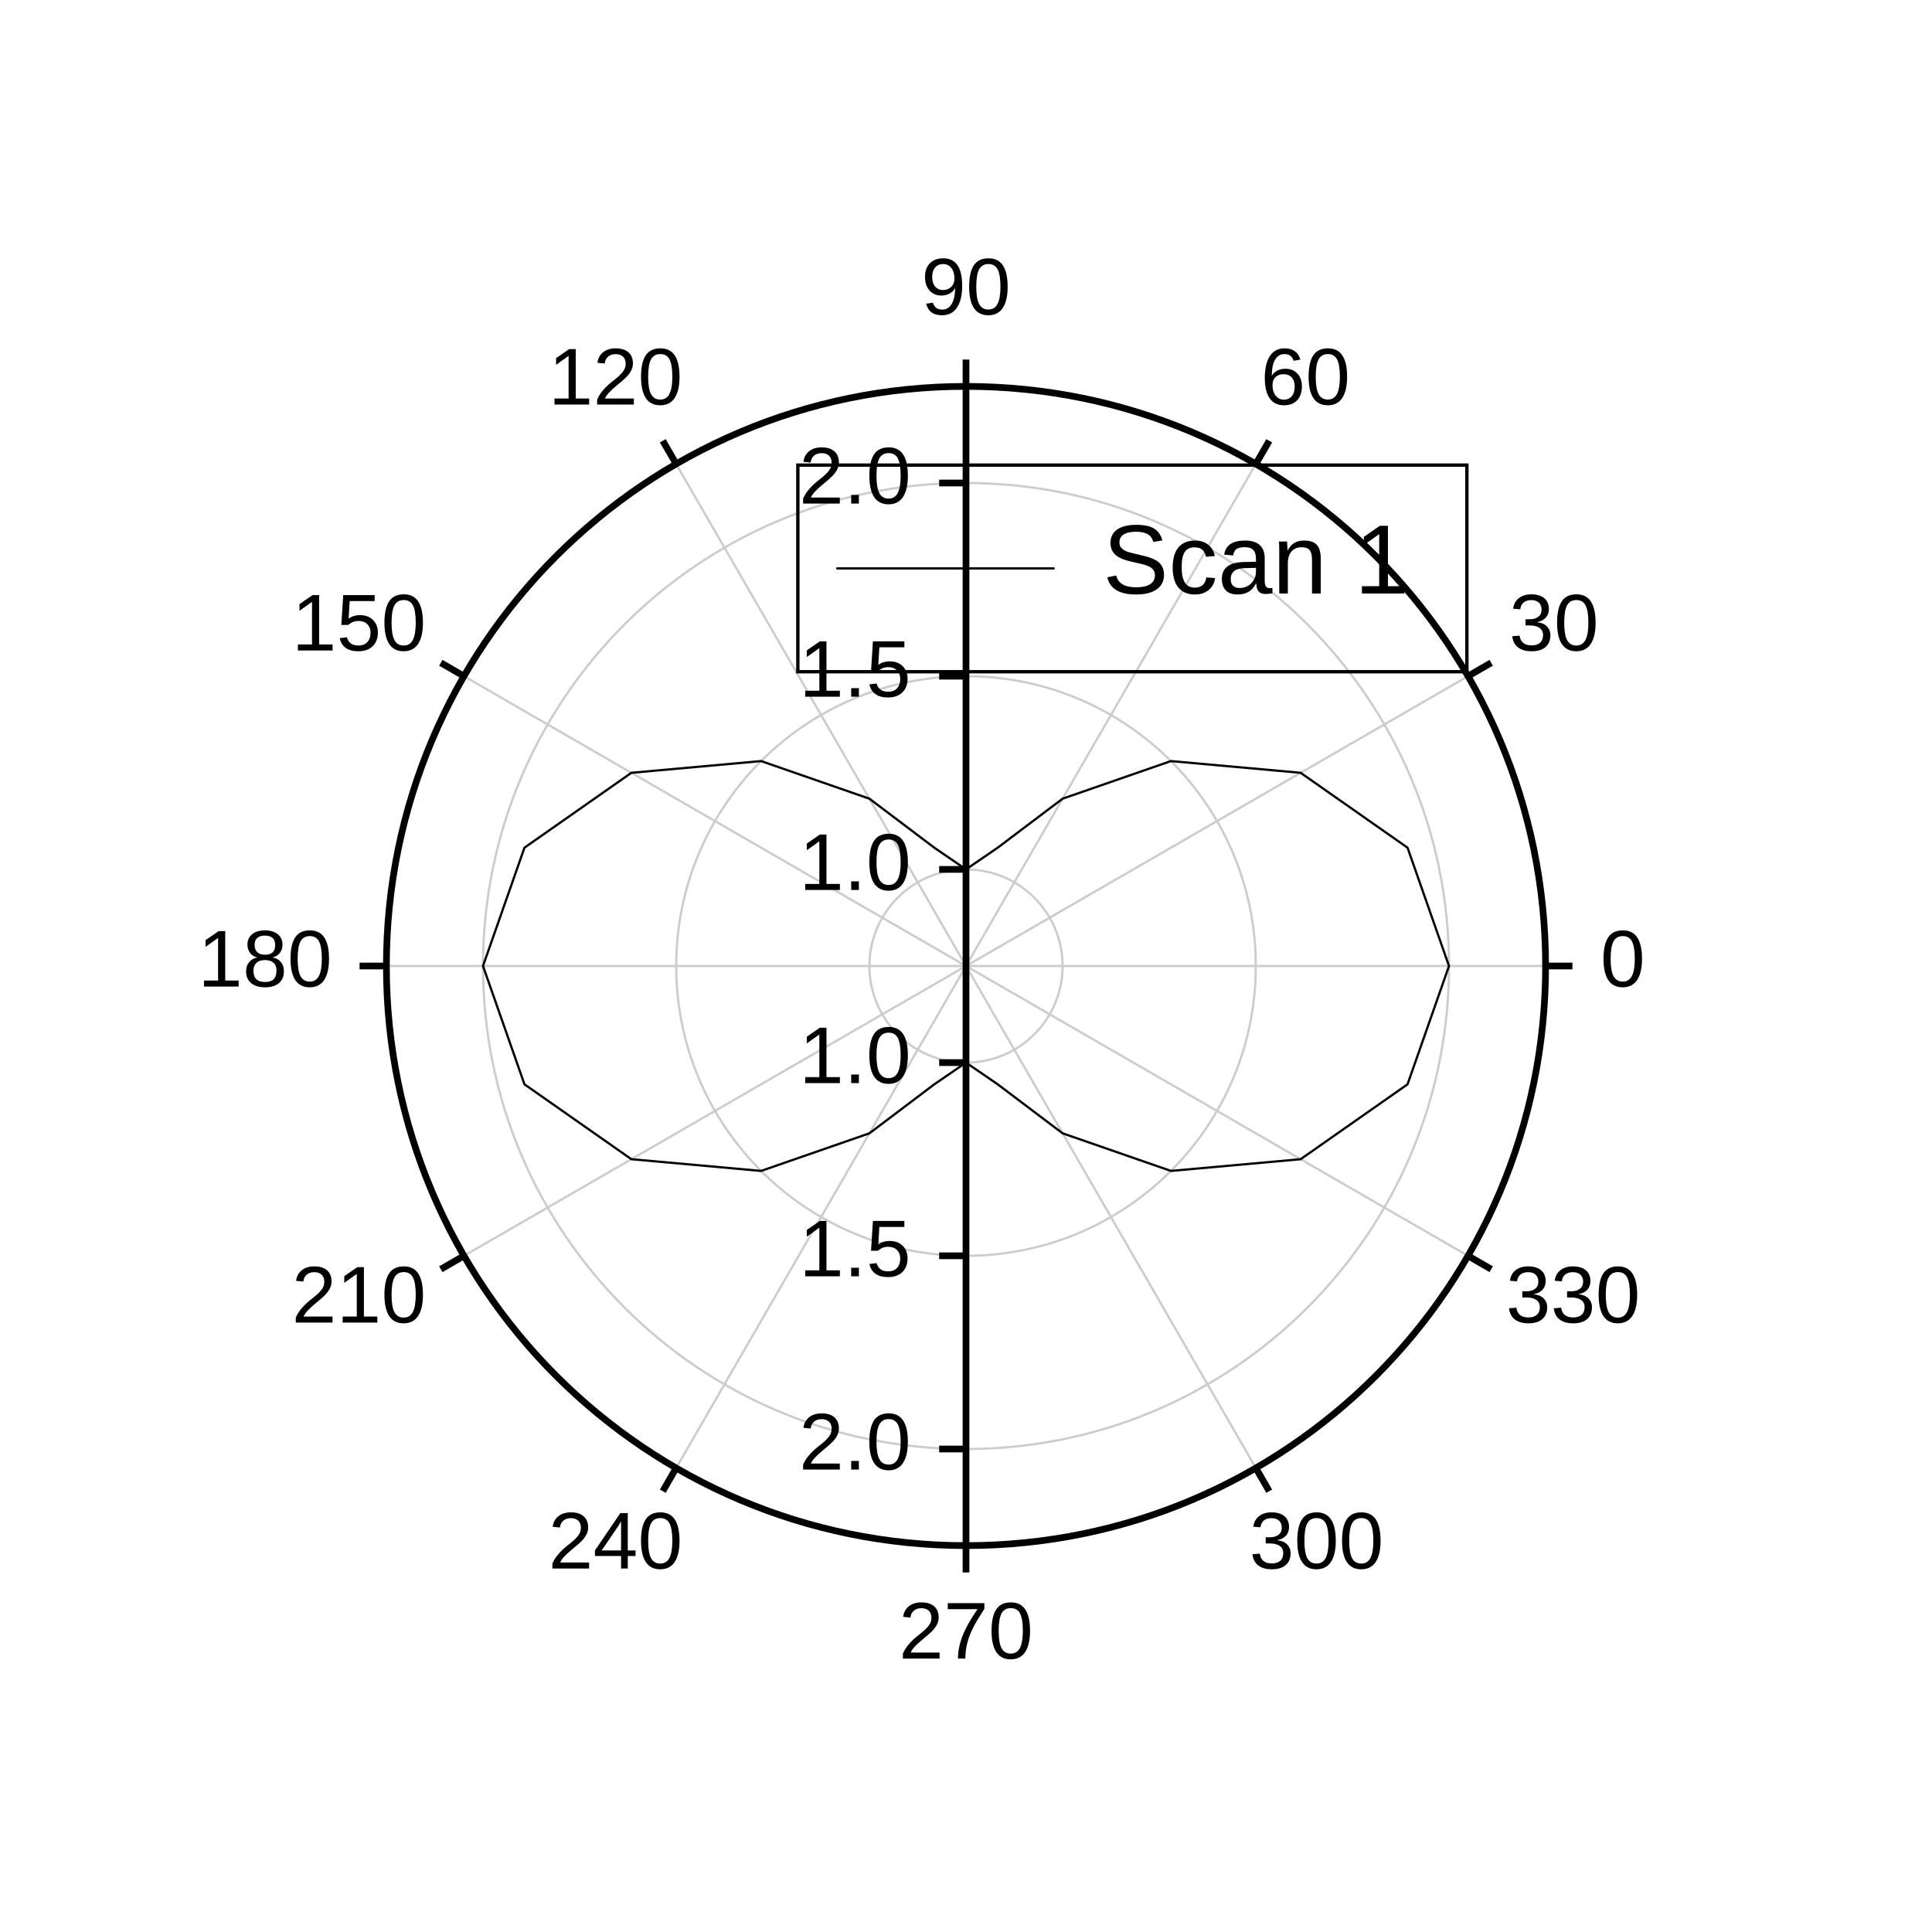
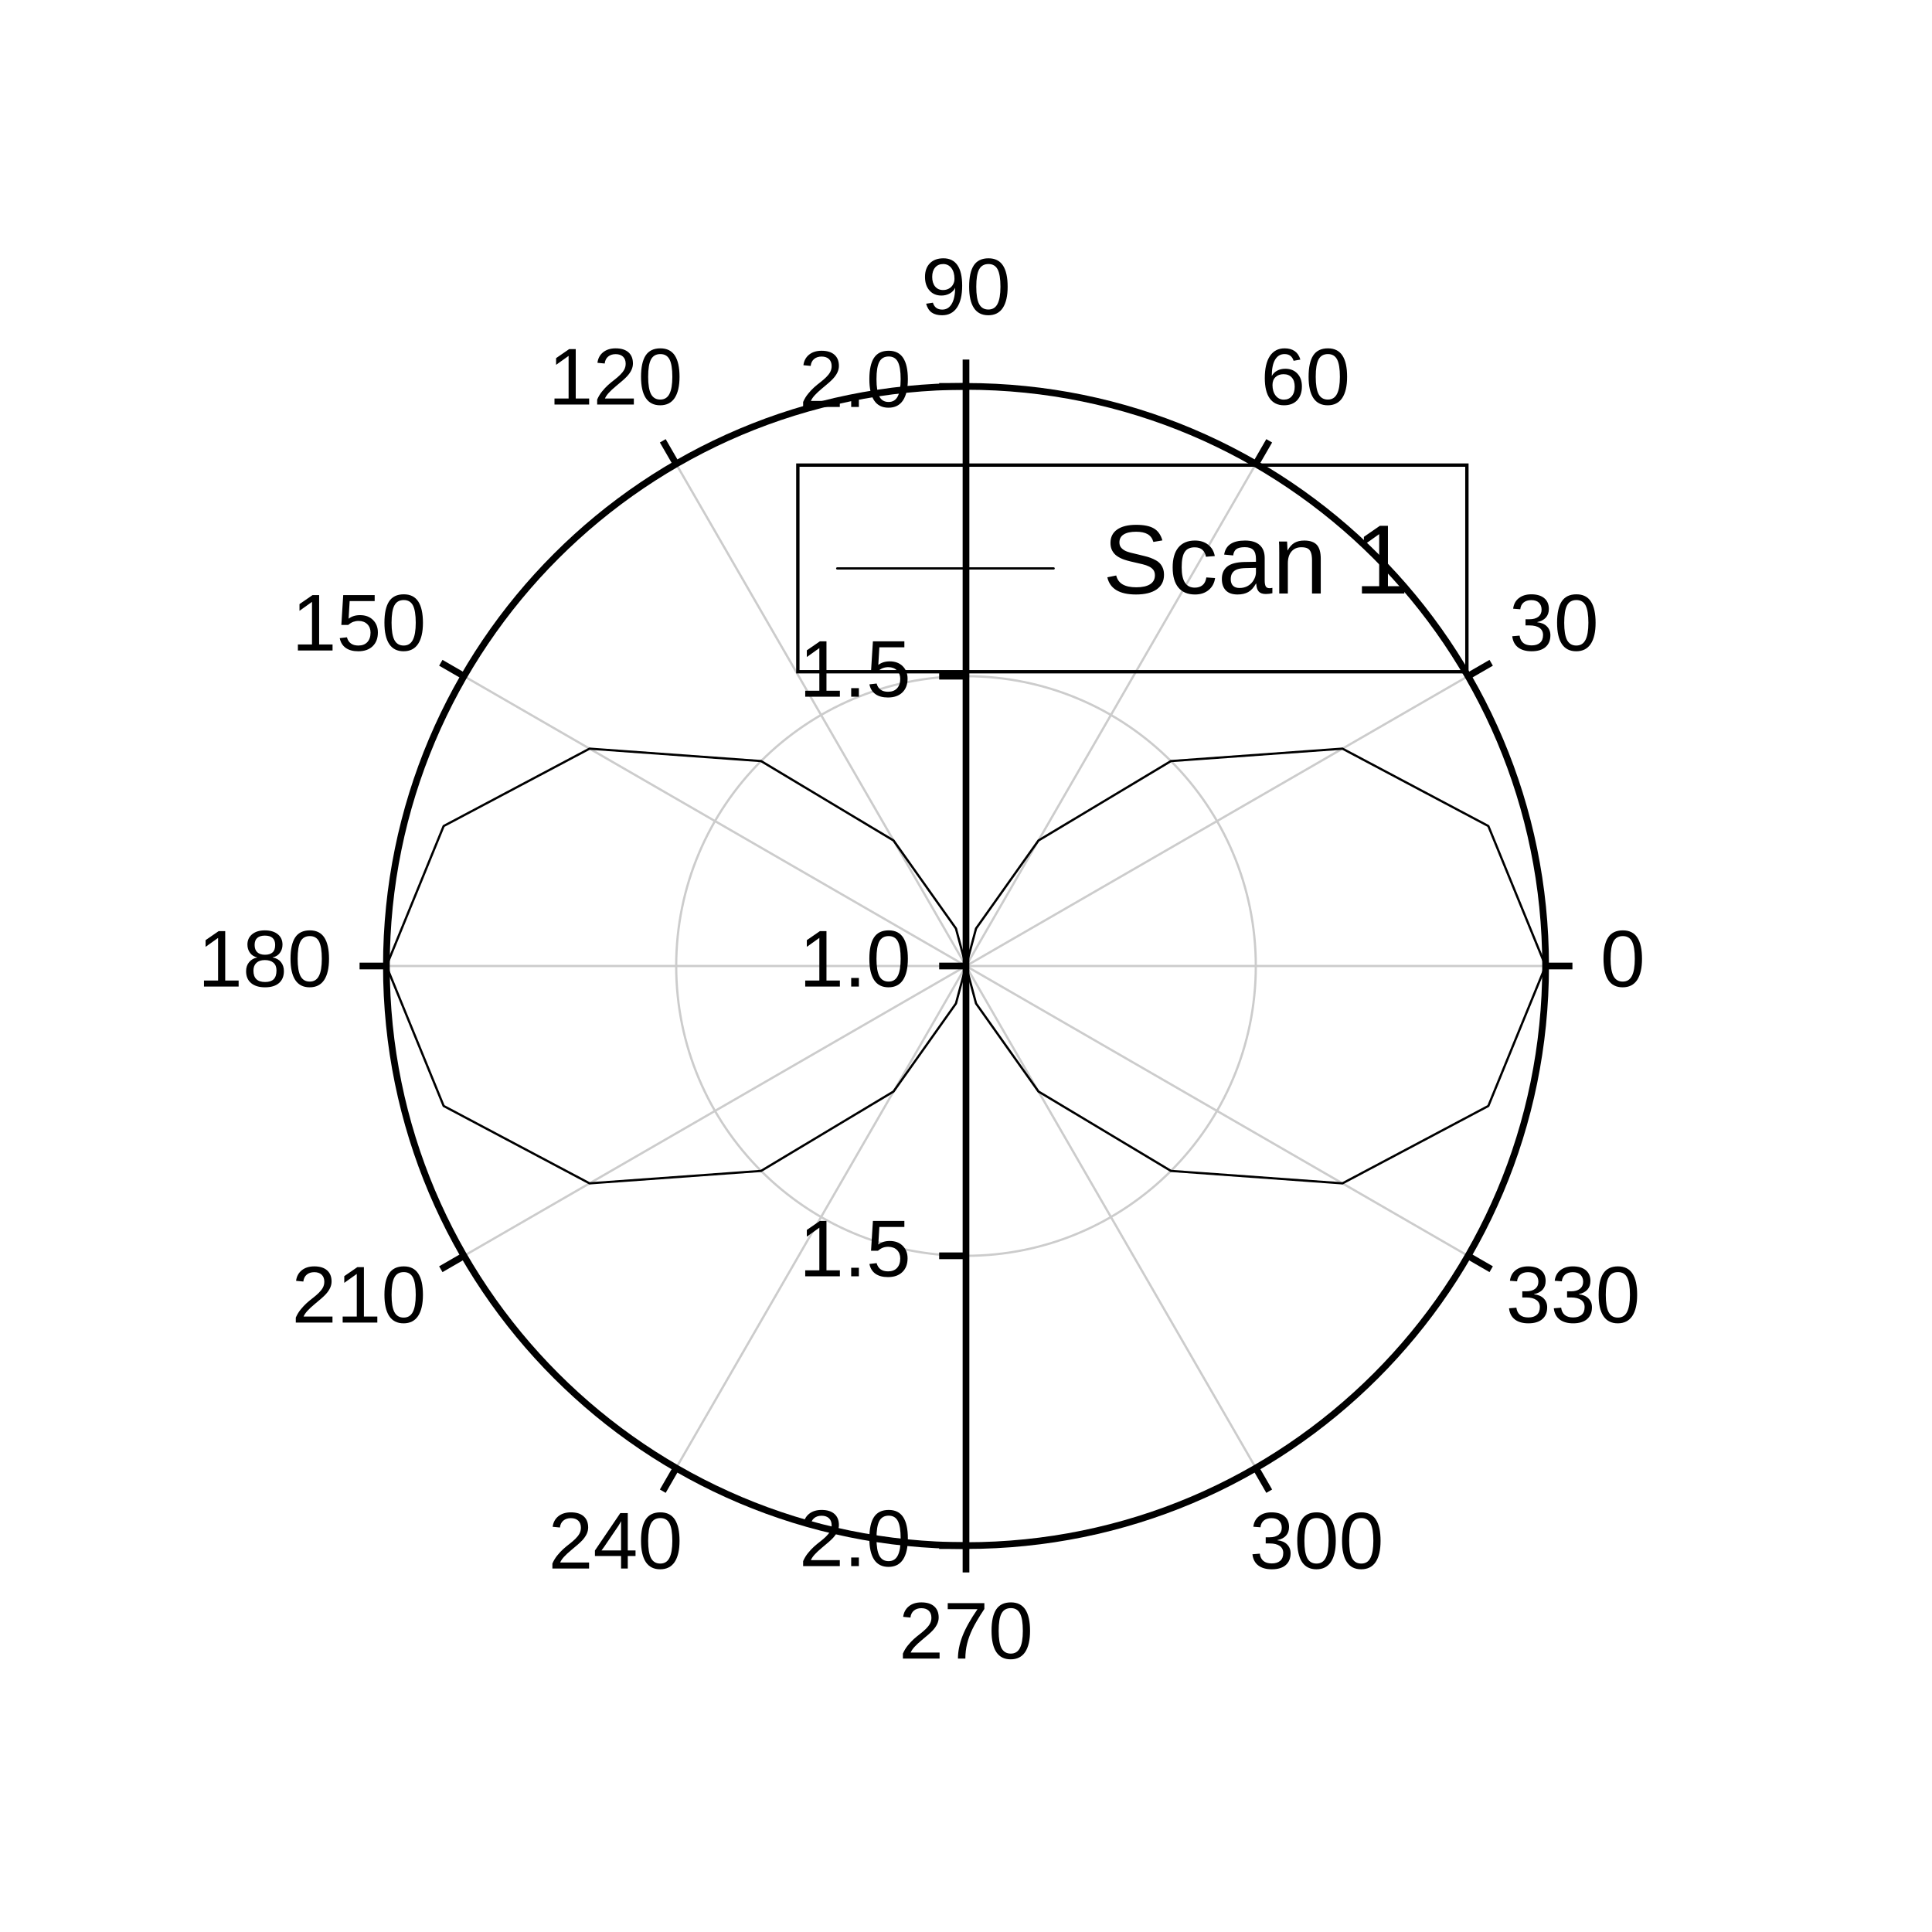
<svg xmlns="http://www.w3.org/2000/svg" width="432pt" height="432pt" viewBox="0 0 432 432">
  <rect x="0" y="0" width="432" height="432" fill="#FFFFFF" />
  <g id="layer0">
    <g class="grid">
-       <path d="M216 194.4A21.6 21.6 0 1 1 216 237.6A21.6 21.6 0 1 1 216 194.4M216 151.2A64.8 64.8 0 1 1 216 280.8A64.8 64.8 0 1 1 216 151.2M216 108A108 108 0 1 1 216 324A108 108 0 1 1 216 108" fill="none" stroke="#CCCCCC" stroke-width="0.5" stroke-linejoin="round" />
+       <path d="M216 151.2A64.8 64.8 0 1 1 216 280.8A64.8 64.8 0 1 1 216 151.2" fill="none" stroke="#CCCCCC" stroke-width="0.5" stroke-linejoin="round" />
      <path d="M216 216L345.6 216M216 216L328.237 151.2M216 216L280.8 103.763M216 216L216 86.4M216 216L151.2 103.763M216 216L103.763 151.2M216 216L86.4 216M216 216L103.763 280.8M216 216L151.2 328.237M216 216L216 345.6M216 216L280.8 328.237M216 216L328.237 280.8" fill="none" stroke="#CCCCCC" stroke-width="0.5" stroke-linejoin="round" />
    </g>
    <clipPath id="clip0">
      <rect x="86.4" y="86.4" width="259.2" height="259.2" />
    </clipPath>
    <g class="plots" clip-path="url(#clip0)">
-       <path d="M324 216L314.729 189.546L290.825 172.8L261.821 170.179L237.6 178.588L223.088 189.546L216 194.4L208.912 189.546L194.4 178.588L170.179 170.179L141.175 172.8L117.271 189.546L108 216L117.271 242.454L141.175 259.2L170.179 261.821L194.4 253.412L208.912 242.454L216 237.6L223.088 242.454L237.6 253.412L261.821 261.821L290.825 259.2L314.729 242.454L324 216" fill="none" stroke="#000000" stroke-width="0.5" stroke-linecap="round" stroke-linejoin="round" />
+       <path d="M345.6 216L332.798 184.704L300.178 167.4L261.821 170.179L232.2 187.941L218.247 207.614L216 216L213.753 207.614L199.8 187.941L170.179 170.179L131.822 167.4L99.202 184.704L86.4 216L99.202 247.296L131.822 264.6L170.179 261.821L199.8 244.059L213.753 224.386L216 216L218.247 224.386L232.2 244.059L261.821 261.821L300.178 264.6L332.798 247.296L345.6 216" fill="none" stroke="#000000" stroke-width="0.5" stroke-linecap="round" stroke-linejoin="round" />
    </g>
    <g class="overlay">
      <path d="M216 86.4A129.6 129.6 0 1 1 216 345.6A129.6 129.6 0 1 1 216 86.4" fill="none" stroke="#000000" stroke-width="1.5" />
      <path d="M345.6 216L351.6 216M328.237 151.2L333.433 148.2M280.8 103.763L283.8 98.567M216 86.4L216 80.4M151.2 103.763L148.2 98.567M103.763 151.2L98.567 148.2M86.4 216L80.4 216M103.763 280.8L98.567 283.8M151.2 328.237L148.2 333.433M216 345.6L216 351.6M280.8 328.237L283.8 333.433M328.237 280.8L333.433 283.8" fill="none" stroke="#000000" stroke-width="1.5" />
      <text x="362.85" y="220.59" font-family="'Arial', 'Liberation Sans', 'Helvetica', 'DejaVu Sans', sans-serif" font-size="18" fill="#000000" text-anchor="middle">0</text>
      <text x="347.463" y="145.455" font-family="'Arial', 'Liberation Sans', 'Helvetica', 'DejaVu Sans', sans-serif" font-size="18" fill="#000000" text-anchor="middle">30</text>
      <text x="291.9" y="90.452" font-family="'Arial', 'Liberation Sans', 'Helvetica', 'DejaVu Sans', sans-serif" font-size="18" fill="#000000" text-anchor="middle">60</text>
      <text x="216" y="70.32" font-family="'Arial', 'Liberation Sans', 'Helvetica', 'DejaVu Sans', sans-serif" font-size="18" fill="#000000" text-anchor="middle">90</text>
      <text x="137.625" y="90.452" font-family="'Arial', 'Liberation Sans', 'Helvetica', 'DejaVu Sans', sans-serif" font-size="18" fill="#000000" text-anchor="middle">120</text>
      <text x="80.251" y="145.455" font-family="'Arial', 'Liberation Sans', 'Helvetica', 'DejaVu Sans', sans-serif" font-size="18" fill="#000000" text-anchor="middle">150</text>
      <text x="59.25" y="220.59" font-family="'Arial', 'Liberation Sans', 'Helvetica', 'DejaVu Sans', sans-serif" font-size="18" fill="#000000" text-anchor="middle">180</text>
      <text x="80.251" y="295.725" font-family="'Arial', 'Liberation Sans', 'Helvetica', 'DejaVu Sans', sans-serif" font-size="18" fill="#000000" text-anchor="middle">210</text>
      <text x="137.625" y="350.728" font-family="'Arial', 'Liberation Sans', 'Helvetica', 'DejaVu Sans', sans-serif" font-size="18" fill="#000000" text-anchor="middle">240</text>
      <text x="216" y="370.86" font-family="'Arial', 'Liberation Sans', 'Helvetica', 'DejaVu Sans', sans-serif" font-size="18" fill="#000000" text-anchor="middle">270</text>
      <text x="294.375" y="350.728" font-family="'Arial', 'Liberation Sans', 'Helvetica', 'DejaVu Sans', sans-serif" font-size="18" fill="#000000" text-anchor="middle">300</text>
      <text x="351.749" y="295.725" font-family="'Arial', 'Liberation Sans', 'Helvetica', 'DejaVu Sans', sans-serif" font-size="18" fill="#000000" text-anchor="middle">330</text>
      <path d="M216 86.4L216 345.6" fill="none" stroke="#000000" stroke-width="1.5" stroke-linecap="square" />
-       <path d="M216 194.4L210 194.4M216 237.6L210 237.6M216 151.2L210 151.2M216 280.8L210 280.8M216 108L210 108M216 324L210 324" fill="none" stroke="#000000" stroke-width="1.5" />
-       <text x="203.7" y="198.99" font-family="'Arial', 'Liberation Sans', 'Helvetica', 'DejaVu Sans', sans-serif" font-size="18" fill="#000000" text-anchor="end">1.0</text>
-       <text x="203.7" y="242.19" font-family="'Arial', 'Liberation Sans', 'Helvetica', 'DejaVu Sans', sans-serif" font-size="18" fill="#000000" text-anchor="end">1.0</text>
+       <path d="M216 216L210 216M216 151.2L210 151.2M216 280.8L210 280.8M216 86.4L210 86.4M216 345.6L210 345.6" fill="none" stroke="#000000" stroke-width="1.5" />
+       <text x="203.7" y="220.59" font-family="'Arial', 'Liberation Sans', 'Helvetica', 'DejaVu Sans', sans-serif" font-size="18" fill="#000000" text-anchor="end">1.0</text>
      <text x="203.7" y="155.79" font-family="'Arial', 'Liberation Sans', 'Helvetica', 'DejaVu Sans', sans-serif" font-size="18" fill="#000000" text-anchor="end">1.5</text>
      <text x="203.7" y="285.39" font-family="'Arial', 'Liberation Sans', 'Helvetica', 'DejaVu Sans', sans-serif" font-size="18" fill="#000000" text-anchor="end">1.5</text>
-       <text x="203.7" y="112.59" font-family="'Arial', 'Liberation Sans', 'Helvetica', 'DejaVu Sans', sans-serif" font-size="18" fill="#000000" text-anchor="end">2.0</text>
-       <text x="203.7" y="328.59" font-family="'Arial', 'Liberation Sans', 'Helvetica', 'DejaVu Sans', sans-serif" font-size="18" fill="#000000" text-anchor="end">2.0</text>
+       <text x="203.7" y="90.99" font-family="'Arial', 'Liberation Sans', 'Helvetica', 'DejaVu Sans', sans-serif" font-size="18" fill="#000000" text-anchor="end">2.0</text>
+       <text x="203.7" y="350.19" font-family="'Arial', 'Liberation Sans', 'Helvetica', 'DejaVu Sans', sans-serif" font-size="18" fill="#000000" text-anchor="end">2.0</text>
      <rect x="178.4" y="104" width="149.6" height="46.2" fill="none" stroke="#000000" stroke-width="0.75" />
      <path d="M187.2 127.1L235.6 127.1" fill="none" stroke="#000000" stroke-width="0.5" stroke-linecap="round" stroke-linejoin="round" />
      <text x="246.6" y="132.71" font-family="'Arial', 'Liberation Sans', 'Helvetica', 'DejaVu Sans', sans-serif" font-size="22" fill="#000000">Scan 1</text>
    </g>
  </g>
</svg>
